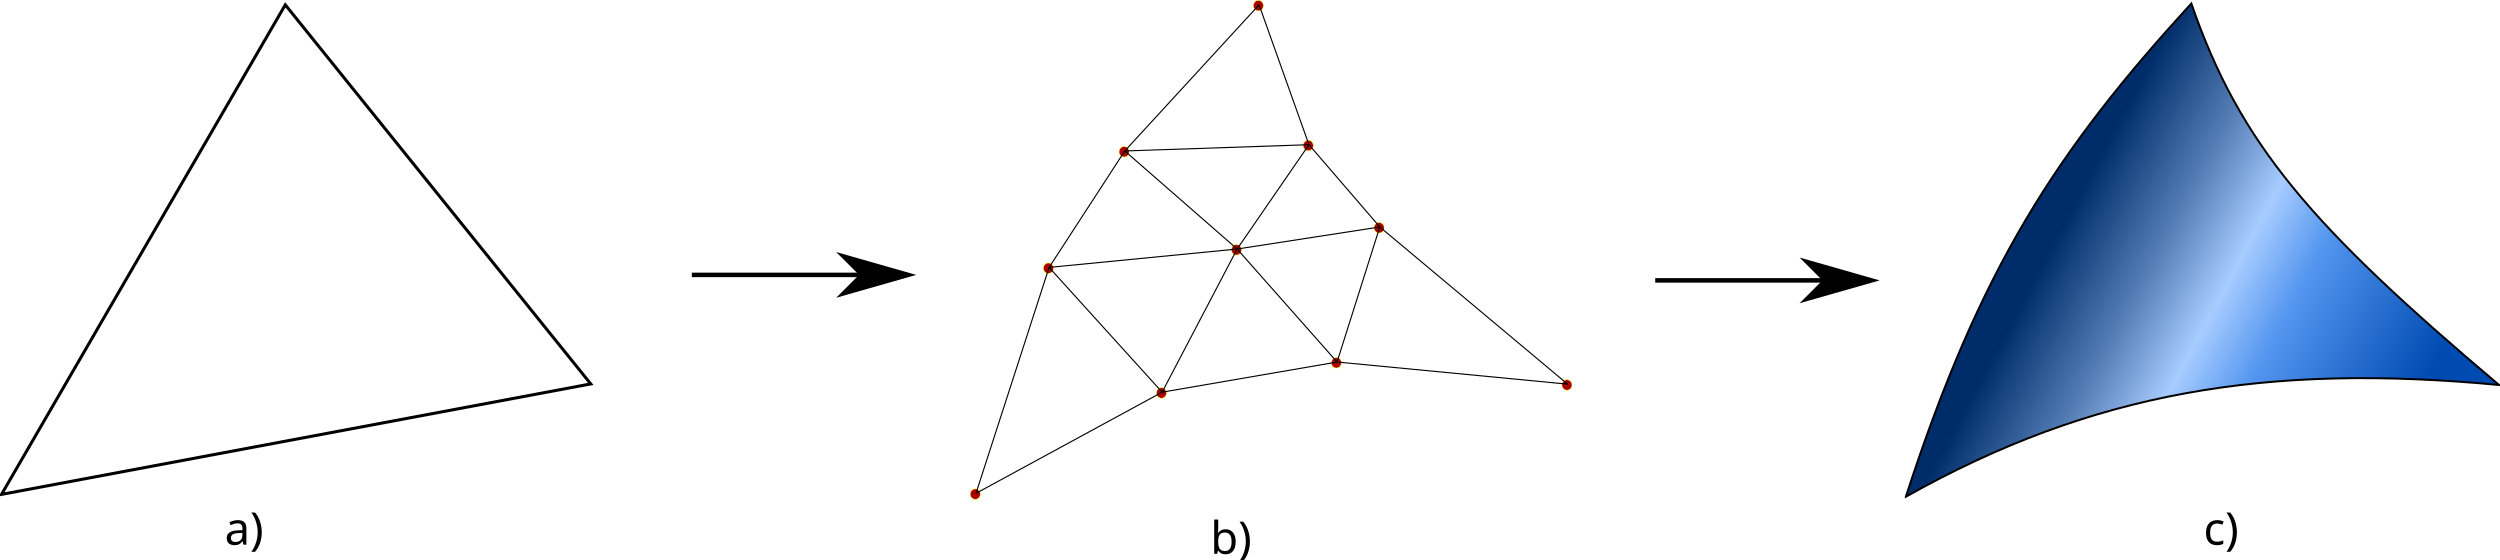
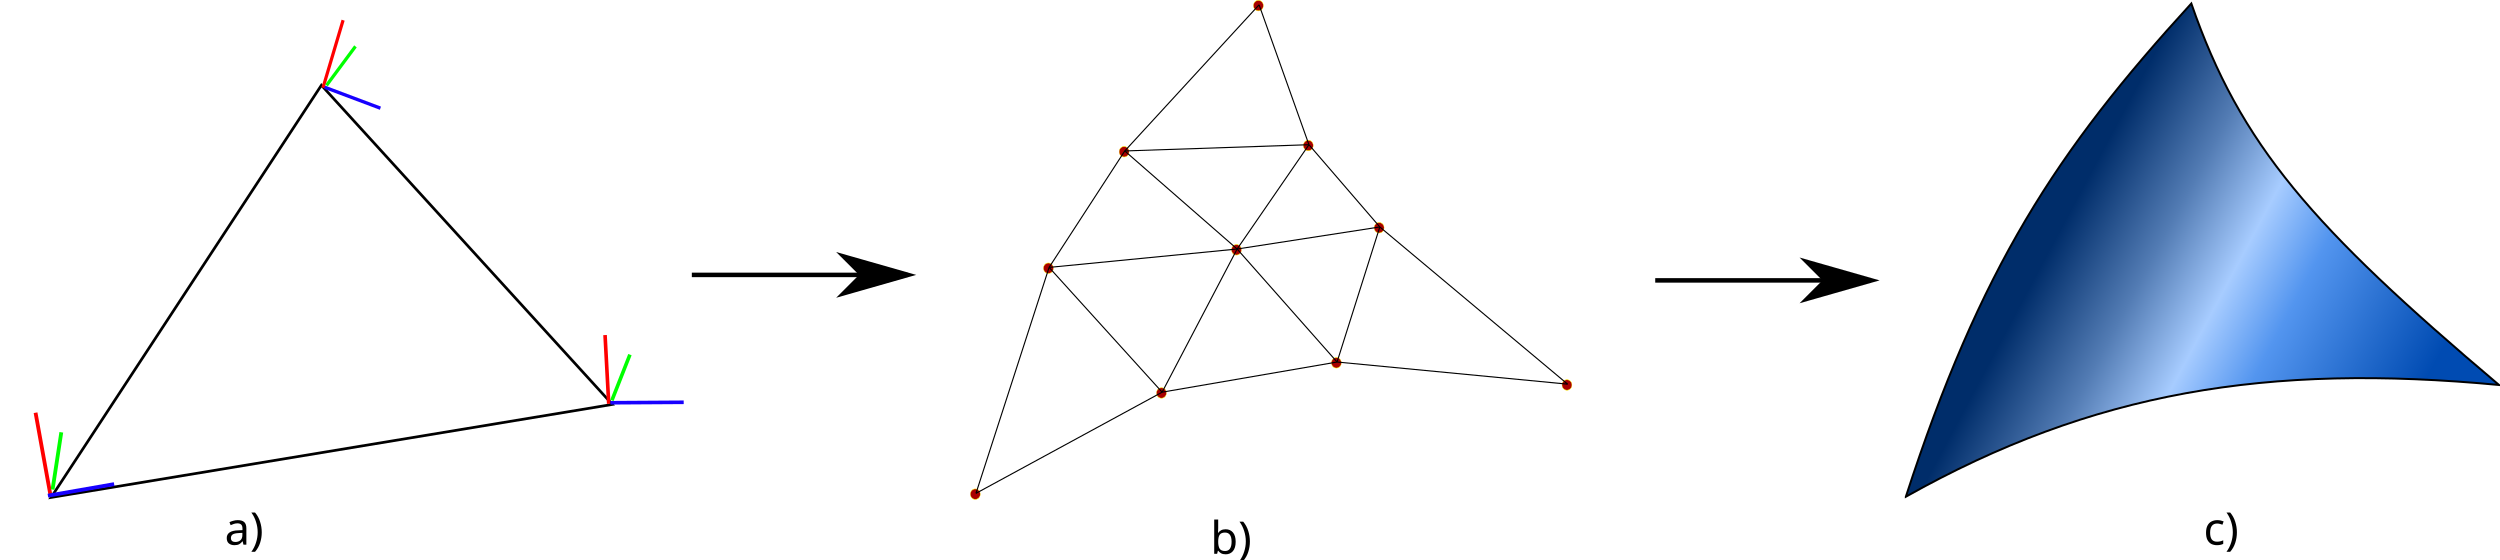
<svg xmlns="http://www.w3.org/2000/svg" xmlns:xlink="http://www.w3.org/1999/xlink" width="402.319" height="90.082" id="svg8555" version="1.1">
  <defs id="defs8557">
    <marker orient="auto" refY="0" refX="0" id="Arrow1Lend" style="overflow:visible">
      <path id="path4324" d="M 0,0 5,-5 -12.5,0 5,5 0,0 z" style="fill-rule:evenodd;stroke:#000000;stroke-width:1pt" transform="matrix(-0.8,0,0,-0.8,-10,0)" />
    </marker>
    <linearGradient xlink:href="#linearGradient3755" id="linearGradient4179" gradientUnits="userSpaceOnUse" gradientTransform="matrix(0.867405,0,0,0.9176364,6.994905,5.722539)" x1="143.259" y1="153.225" x2="316.954" y2="251.414" />
    <linearGradient id="linearGradient3755">
      <stop style="stop-color:#002d6a;stop-opacity:1;" offset="0" id="stop3757" />
      <stop id="stop3877" offset="0.241" style="stop-color:#537cb4;stop-opacity:1;" />
      <stop id="stop3763" offset="0.439" style="stop-color:#a7ccff;stop-opacity:1;" />
      <stop style="stop-color:#5395ef;stop-opacity:1;" offset="0.612" id="stop3881" />
      <stop style="stop-color:#004bb2;stop-opacity:1;" offset="1" id="stop3759" />
    </linearGradient>
    <linearGradient y2="251.414" x2="316.954" y1="153.225" x1="143.259" gradientTransform="matrix(0.3131393,0,0,0.3312731,465.3361,816.0685)" gradientUnits="userSpaceOnUse" id="linearGradient8815" xlink:href="#linearGradient3755" />
    <marker orient="auto" refY="0" refX="0" id="Arrow1Lend-4" style="overflow:visible">
      <path id="path4324-2" d="M 0,0 5,-5 -12.5,0 5,5 0,0 z" style="fill-rule:evenodd;stroke:#000000;stroke-width:1pt" transform="matrix(-0.8,0,0,-0.8,-10,0)" />
    </marker>
  </defs>
  <g id="layer1" transform="translate(-173.7055,-839.0775)">
    <g id="g8844" transform="matrix(0.4880447,0,0,0.4880447,242.9431,430.7611)">
      <path transform="matrix(0.6463935,0,0,1.13971,250.8789,719.5819)" d="m 36.871,104.334 c 0,0.837 -1.131,1.515 -2.525,1.515 -1.395,0 -2.525,-0.678 -2.525,-1.515 0,-0.837 1.131,-1.515 2.525,-1.515 1.395,0 2.525,0.678 2.525,1.515 z" id="path3787" style="fill:#a90000;fill-opacity:1;stroke:#fffc00;stroke-width:0.156;stroke-miterlimit:4;stroke-opacity:1;stroke-dasharray:none;display:inline" />
      <path transform="matrix(0.6463935,0,0,1.13971,181.6424,806.1641)" d="m 36.871,104.334 c 0,0.837 -1.131,1.515 -2.525,1.515 -1.395,0 -2.525,-0.678 -2.525,-1.515 0,-0.837 1.131,-1.515 2.525,-1.515 1.395,0 2.525,0.678 2.525,1.515 z" id="path3787-3" style="fill:#a90000;fill-opacity:1;stroke:#fffc00;stroke-width:0.156;stroke-miterlimit:4;stroke-opacity:1;stroke-dasharray:none;display:inline" />
      <path transform="matrix(0.6463935,0,0,1.13971,206.5956,767.7667)" d="m 36.871,104.334 c 0,0.837 -1.131,1.515 -2.525,1.515 -1.395,0 -2.525,-0.678 -2.525,-1.515 0,-0.837 1.131,-1.515 2.525,-1.515 1.395,0 2.525,0.678 2.525,1.515 z" id="path3787-6" style="fill:#a90000;fill-opacity:1;stroke:#fffc00;stroke-width:0.156;stroke-miterlimit:4;stroke-opacity:1;stroke-dasharray:none;display:inline" />
      <path transform="matrix(0.6463935,0,0,1.13971,218.9101,847.3042)" d="m 36.871,104.334 c 0,0.837 -1.131,1.515 -2.525,1.515 -1.395,0 -2.525,-0.678 -2.525,-1.515 0,-0.837 1.131,-1.515 2.525,-1.515 1.395,0 2.525,0.678 2.525,1.515 z" id="path3787-1" style="fill:#a90000;fill-opacity:1;stroke:#fffc00;stroke-width:0.156;stroke-miterlimit:4;stroke-opacity:1;stroke-dasharray:none;display:inline" />
      <path transform="matrix(0.6463935,0,0,1.13971,276.5941,837.362)" d="m 36.871,104.334 c 0,0.837 -1.131,1.515 -2.525,1.515 -1.395,0 -2.525,-0.678 -2.525,-1.515 0,-0.837 1.131,-1.515 2.525,-1.515 1.395,0 2.525,0.678 2.525,1.515 z" id="path3787-8" style="fill:#a90000;fill-opacity:1;stroke:#fffc00;stroke-width:0.156;stroke-miterlimit:4;stroke-opacity:1;stroke-dasharray:none;display:inline" />
      <path transform="matrix(0.6463935,0,0,1.13971,290.691,792.8279)" d="m 36.871,104.334 c 0,0.837 -1.131,1.515 -2.525,1.515 -1.395,0 -2.525,-0.678 -2.525,-1.515 0,-0.837 1.131,-1.515 2.525,-1.515 1.395,0 2.525,0.678 2.525,1.515 z" id="path3787-4" style="fill:#a90000;fill-opacity:1;stroke:#fffc00;stroke-width:0.156;stroke-miterlimit:4;stroke-opacity:1;stroke-dasharray:none;display:inline" />
      <path transform="matrix(0.6463935,0,0,1.13971,267.3257,765.7097)" d="m 36.871,104.334 c 0,0.837 -1.131,1.515 -2.525,1.515 -1.395,0 -2.525,-0.678 -2.525,-1.515 0,-0.837 1.131,-1.515 2.525,-1.515 1.395,0 2.525,0.678 2.525,1.515 z" id="path3787-11" style="fill:#a90000;fill-opacity:1;stroke:#fffc00;stroke-width:0.156;stroke-miterlimit:4;stroke-opacity:1;stroke-dasharray:none;display:inline" />
      <path transform="matrix(0.6463935,0,0,1.13971,157.5318,880.6619)" d="m 36.871,104.334 c 0,0.837 -1.131,1.515 -2.525,1.515 -1.395,0 -2.525,-0.678 -2.525,-1.515 0,-0.837 1.131,-1.515 2.525,-1.515 1.395,0 2.525,0.678 2.525,1.515 z" id="path3787-9" style="fill:#a90000;fill-opacity:1;stroke:#fffc00;stroke-width:0.156;stroke-miterlimit:4;stroke-opacity:1;stroke-dasharray:none;display:inline" />
      <path transform="matrix(0.6463935,0,0,1.13971,352.6202,844.6643)" d="m 36.871,104.334 c 0,0.837 -1.131,1.515 -2.525,1.515 -1.395,0 -2.525,-0.678 -2.525,-1.515 0,-0.837 1.131,-1.515 2.525,-1.515 1.395,0 2.525,0.678 2.525,1.515 z" id="path3787-0" style="fill:#a90000;fill-opacity:1;stroke:#fffc00;stroke-width:0.156;stroke-miterlimit:4;stroke-opacity:1;stroke-dasharray:none;display:inline" />
      <path transform="matrix(0.6463935,0,0,1.13971,243.6434,800.1018)" d="m 36.871,104.334 c 0,0.837 -1.131,1.515 -2.525,1.515 -1.395,0 -2.525,-0.678 -2.525,-1.515 0,-0.837 1.131,-1.515 2.525,-1.515 1.395,0 2.525,0.678 2.525,1.515 z" id="path3787-90" style="fill:#a90000;fill-opacity:1;stroke:#fffc00;stroke-width:0.156;stroke-miterlimit:4;stroke-opacity:1;stroke-dasharray:none;display:inline" />
      <path id="path3952" d="m 204.062,924.81 62.001,-6.062" style="fill:none;stroke:#000000;stroke-width:0.37;stroke-linecap:butt;stroke-linejoin:miter;stroke-miterlimit:4;stroke-opacity:1;stroke-dasharray:none;display:inline" />
      <path id="path3936" d="m 179.951,999.308 61.378,-33.358" style="fill:none;stroke:#000000;stroke-width:0.37;stroke-linecap:butt;stroke-linejoin:miter;stroke-miterlimit:4;stroke-opacity:1;stroke-dasharray:none;display:inline" />
      <path id="path3940" d="M 289.745,884.356 273.298,838.228" style="fill:none;stroke:#000000;stroke-width:0.37;stroke-linecap:butt;stroke-linejoin:miter;stroke-miterlimit:4;stroke-opacity:1;stroke-dasharray:none;display:inline" />
      <path id="path3942" d="m 241.329,965.951 24.733,-47.202" style="fill:none;stroke:#000000;stroke-width:0.37;stroke-linecap:butt;stroke-linejoin:miter;stroke-miterlimit:4;stroke-opacity:1;stroke-dasharray:none;display:inline" />
      <path id="path3944" d="m 299.013,956.008 -32.951,-37.26" style="fill:none;stroke:#000000;stroke-width:0.37;stroke-linecap:butt;stroke-linejoin:miter;stroke-miterlimit:4;stroke-opacity:1;stroke-dasharray:none;display:inline" />
      <path id="path3946" d="m 289.745,884.356 -23.682,34.392" style="fill:none;stroke:#000000;stroke-width:0.37;stroke-linecap:butt;stroke-linejoin:miter;stroke-miterlimit:4;stroke-opacity:1;stroke-dasharray:none;display:inline" />
      <path id="path3948" d="m 313.11,911.474 -47.048,7.274" style="fill:none;stroke:#000000;stroke-width:0.37;stroke-linecap:butt;stroke-linejoin:miter;stroke-miterlimit:4;stroke-opacity:1;stroke-dasharray:none;display:inline" />
      <path id="path3950" d="m 229.015,886.413 37.048,32.335" style="fill:none;stroke:#000000;stroke-width:0.37;stroke-linecap:butt;stroke-linejoin:miter;stroke-miterlimit:4;stroke-opacity:1;stroke-dasharray:none;display:inline" />
      <path id="path3954" d="m 241.329,965.951 57.684,-9.942" style="fill:none;stroke:#000000;stroke-width:0.37;stroke-linecap:butt;stroke-linejoin:miter;stroke-miterlimit:4;stroke-opacity:1;stroke-dasharray:none;display:inline" />
      <path id="path3956" d="M 313.11,911.474 289.745,884.356" style="fill:none;stroke:#000000;stroke-width:0.37;stroke-linecap:butt;stroke-linejoin:miter;stroke-miterlimit:4;stroke-opacity:1;stroke-dasharray:none;display:inline" />
      <path id="path3958" d="m 229.015,886.413 -24.953,38.397" style="fill:none;stroke:#000000;stroke-width:0.37;stroke-linecap:butt;stroke-linejoin:miter;stroke-miterlimit:4;stroke-opacity:1;stroke-dasharray:none;display:inline" />
      <path id="path3938" d="m 299.013,956.008 76.026,7.302" style="fill:none;stroke:#000000;stroke-width:0.37;stroke-linecap:butt;stroke-linejoin:miter;stroke-miterlimit:4;stroke-opacity:1;stroke-dasharray:none;display:inline" />
      <path id="path3960" d="m 299.013,956.008 14.097,-44.534" style="fill:none;stroke:#000000;stroke-width:0.37;stroke-linecap:butt;stroke-linejoin:miter;stroke-miterlimit:4;stroke-opacity:1;stroke-dasharray:none;display:inline" />
      <path id="path3962" d="m 289.745,884.356 -60.73,2.057" style="fill:none;stroke:#000000;stroke-width:0.37;stroke-linecap:butt;stroke-linejoin:miter;stroke-miterlimit:4;stroke-opacity:1;stroke-dasharray:none;display:inline" />
      <path id="path4169" d="M 241.329,965.951 204.062,924.81" style="fill:none;stroke:#000000;stroke-width:0.37;stroke-linecap:butt;stroke-linejoin:miter;stroke-miterlimit:4;stroke-opacity:1;stroke-dasharray:none;display:inline" />
      <path id="path4171" d="m 229.015,886.413 44.283,-48.185" style="fill:none;stroke:#000000;stroke-width:0.37;stroke-linecap:butt;stroke-linejoin:miter;stroke-miterlimit:4;stroke-opacity:1;stroke-dasharray:none;display:inline" />
      <path id="path4173" d="m 313.11,911.474 61.929,51.836" style="fill:none;stroke:#000000;stroke-width:0.37;stroke-linecap:butt;stroke-linejoin:miter;stroke-miterlimit:4;stroke-opacity:1;stroke-dasharray:none;display:inline" />
      <path id="path4175" d="m 179.951,999.308 24.111,-74.498" style="fill:none;stroke:#000000;stroke-width:0.37;stroke-linecap:butt;stroke-linejoin:miter;stroke-miterlimit:4;stroke-opacity:1;stroke-dasharray:none;display:inline" />
    </g>
    <path style="fill:url(#linearGradient8815);fill-opacity:1;stroke:#000000;stroke-width:0.322;stroke-linecap:butt;stroke-linejoin:miter;stroke-miterlimit:4;stroke-opacity:1;stroke-dasharray:none;display:inline" d="m 480.408,919.015 c 30.137,-16.921 58.152,-21.487 95.456,-17.986 -30.102,-25.453 -41.621,-38.599 -49.515,-61.391 -21.786,23.801 -33.983,42.587 -45.941,79.376 z" id="path2985" />
-     <path style="fill:none;stroke:#000000;stroke-width:0.488px;stroke-linecap:butt;stroke-linejoin:miter;stroke-opacity:1" d="m 219.617,839.854 -45.667,78.784 94.82,-17.779 z" id="path8842" />
+     <path style="fill:none;stroke:#000000;stroke-width:0.437px;stroke-linecap:butt;stroke-linejoin:miter;stroke-opacity:1" d="m 225.426,852.794 -43.502,66.335 90.325,-14.969 z" id="path8842" />
    <path style="fill:none;stroke:#000000;stroke-width:0.725px;stroke-linecap:butt;stroke-linejoin:miter;stroke-opacity:1;marker-start:none;marker-mid:none;marker-end:url(#Arrow1Lend)" d="m 285.04,883.316 34.705,0" id="path8874" />
    <path style="fill:none;stroke:#000000;stroke-width:0.725px;stroke-linecap:butt;stroke-linejoin:miter;stroke-opacity:1;marker-start:none;marker-mid:none;marker-end:url(#Arrow1Lend)" d="m 440.077,884.2 34.705,0" id="path8874-3" />
    <text xml:space="preserve" style="font-size:7.252px;font-style:normal;font-variant:normal;font-weight:normal;font-stretch:normal;text-align:start;line-height:125%;letter-spacing:0px;word-spacing:0px;writing-mode:lr-tb;text-anchor:start;fill:#000000;fill-opacity:1;stroke:none;font-family:Sans;-inkscape-font-specification:Sans" x="209.869" y="926.738" id="text10523">
      <tspan id="tspan10525" x="209.869" y="926.738">a)</tspan>
    </text>
    <text xml:space="preserve" style="font-size:7.252px;font-style:normal;font-variant:normal;font-weight:normal;font-stretch:normal;text-align:start;line-height:125%;letter-spacing:0px;word-spacing:0px;writing-mode:lr-tb;text-anchor:start;fill:#000000;fill-opacity:1;stroke:none;font-family:Sans;-inkscape-font-specification:Sans" x="368.496" y="928.203" id="text10527">
      <tspan id="tspan10529" x="368.496" y="928.203">b)</tspan>
    </text>
    <text xml:space="preserve" style="font-size:7.252px;font-style:normal;font-variant:normal;font-weight:normal;font-stretch:normal;text-align:start;line-height:125%;letter-spacing:0px;word-spacing:0px;writing-mode:lr-tb;text-anchor:start;fill:#000000;fill-opacity:1;stroke:none;font-family:Sans;-inkscape-font-specification:Sans" x="528.314" y="926.738" id="text10531">
      <tspan id="tspan10533" x="528.314" y="926.738">c)</tspan>
    </text>
+     <path style="fill:#ff0000;stroke:#ff0000;stroke-width:0.613px;stroke-linecap:butt;stroke-linejoin:miter;stroke-opacity:1" d="m 181.794,918.587 -2.368,-13.093" id="path2866" />
+     <path style="fill:none;stroke:#1700ff;stroke-width:0.613px;stroke-linecap:butt;stroke-linejoin:miter;stroke-opacity:1" d="m 181.416,918.845 10.657,-1.859" id="path3652" />
+     <path style="fill:none;stroke:#00ff00;stroke-width:0.613px;stroke-linecap:butt;stroke-linejoin:miter;stroke-opacity:1" d="m 182.164,917.86 1.406,-9.214" id="path3654" />
+     <path id="path3685" d="m 271.666,904.06 -0.591,-11.062" style="fill:#ff0000;stroke:#ff0000;stroke-width:0.583px;stroke-linecap:butt;stroke-linejoin:miter;stroke-opacity:1" />
+     <path id="path3687" d="m 271.943,903.891 11.789,-0.075" style="fill:none;stroke:#1700ff;stroke-width:0.583px;stroke-linecap:butt;stroke-linejoin:miter;stroke-opacity:1" />
+     <path id="path3689" d="m 272.175,903.514 2.903,-7.366" style="fill:none;stroke:#00ff00;stroke-width:0.583px;stroke-linecap:butt;stroke-linejoin:miter;stroke-opacity:1" />
+     <g id="g3703" transform="matrix(0.4861622,0.1870163,-0.1769486,0.5138231,266.7971,372.1672)">
+       <path id="path3697" d="m 226.207,853.852 -0.923,-20.83" style="fill:#ff0000;stroke:#ff0000;stroke-width:1px;stroke-linecap:butt;stroke-linejoin:miter;stroke-opacity:1" />
+       <path id="path3699" d="m 226.638,853.534 18.413,-0.141" style="fill:none;stroke:#1700ff;stroke-width:1px;stroke-linecap:butt;stroke-linejoin:miter;stroke-opacity:1" />
+       <path id="path3701" d="m 227.002,852.823 4.534,-13.871" style="fill:none;stroke:#00ff00;stroke-width:1px;stroke-linecap:butt;stroke-linejoin:miter;stroke-opacity:1" />
+     </g>
  </g>
</svg>
